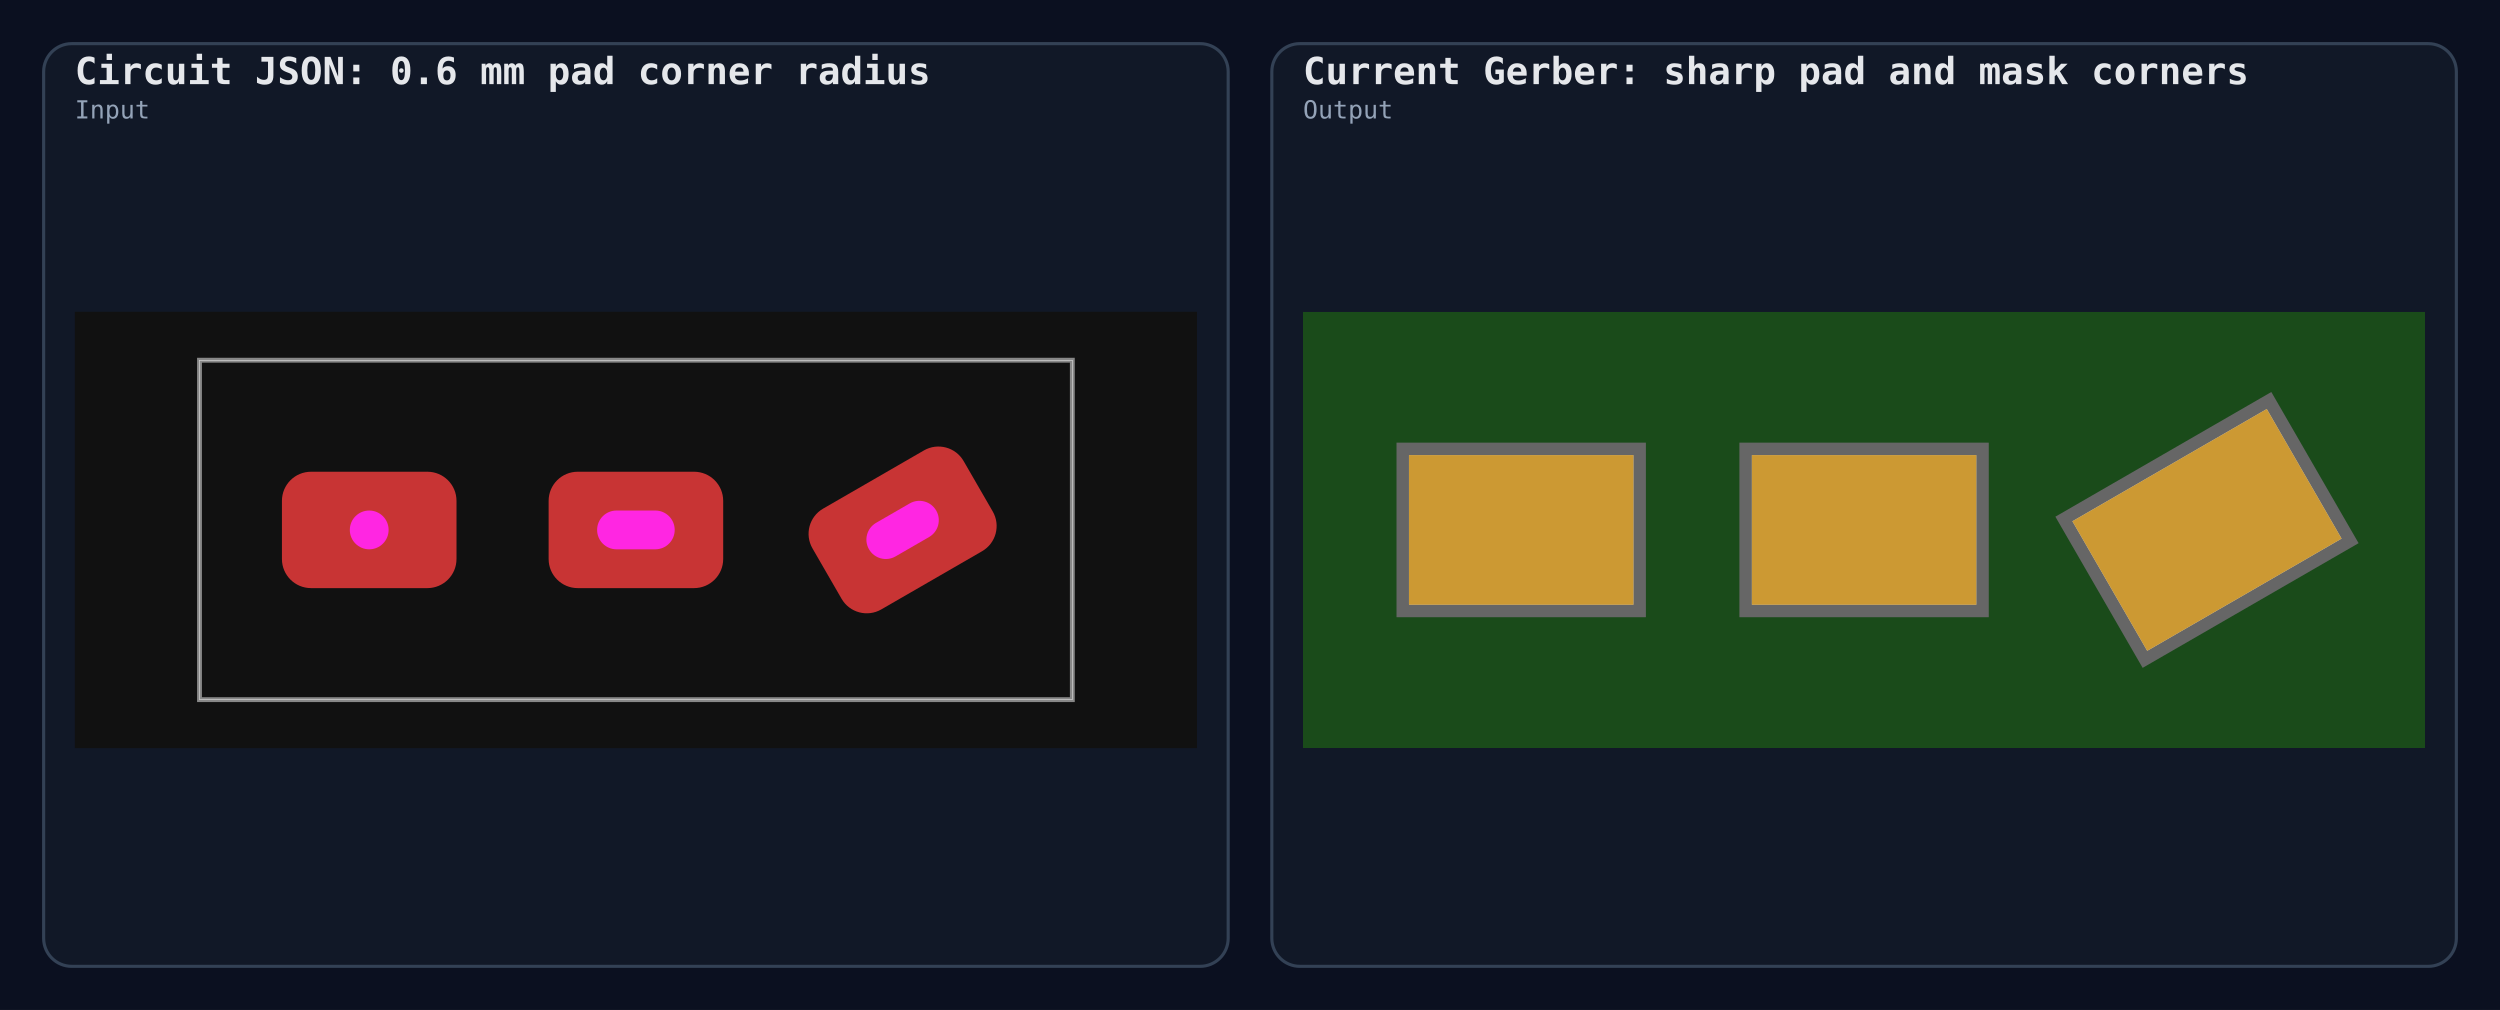
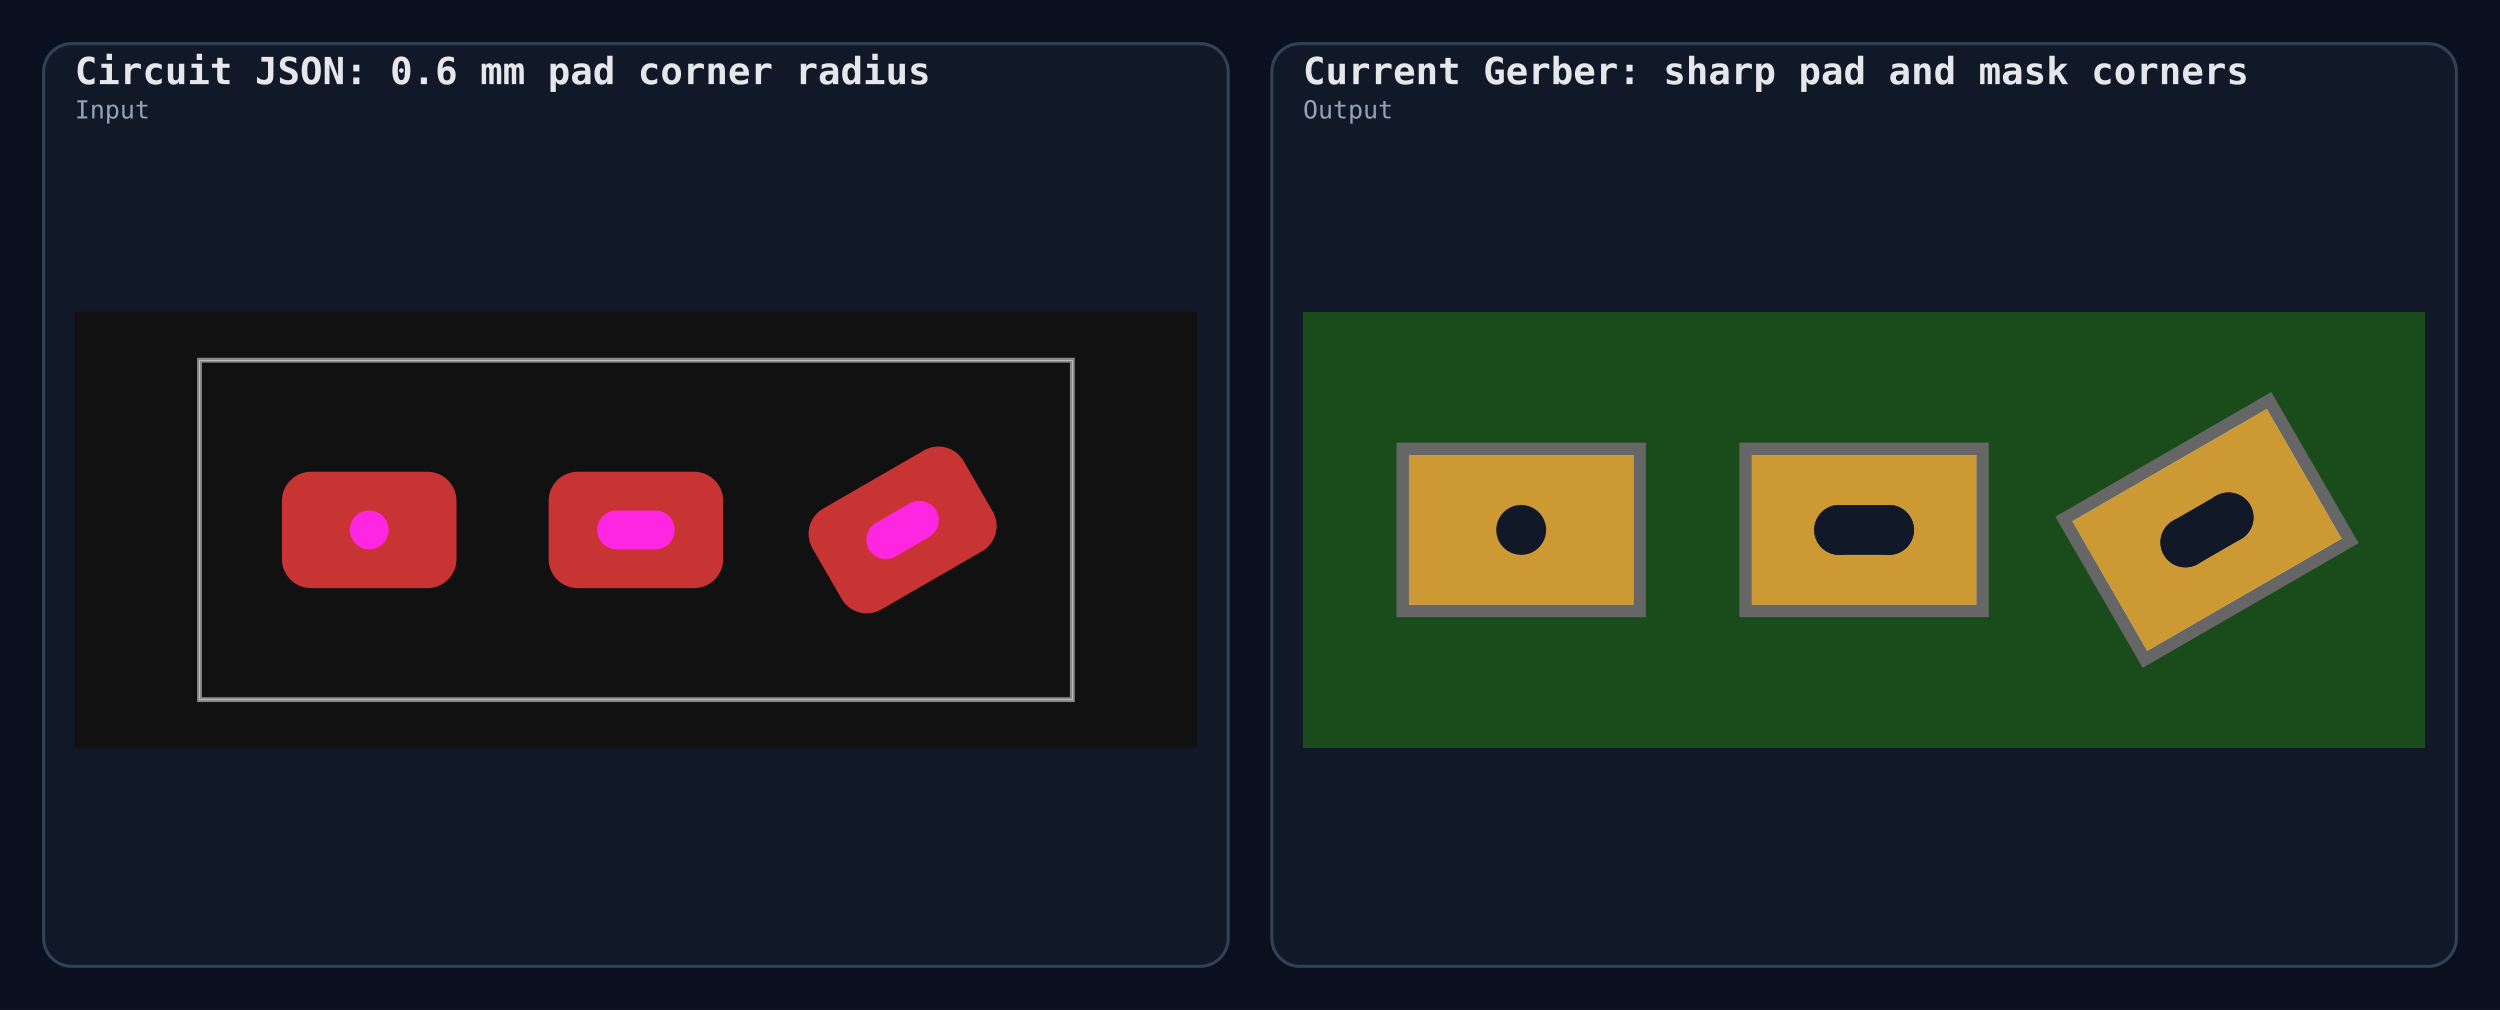
<svg xmlns="http://www.w3.org/2000/svg" xmlns:xlink="http://www.w3.org/1999/xlink" version="1.1" viewBox="0 0 1604 648" width="1604" height="648">
  <defs>
    <style>.snapshot-label { font: 600 24px ui-monospace, SFMono-Regular, Menlo, monospace; fill: #e5e7eb; }.snapshot-subtitle { font: 500 16px ui-monospace, SFMono-Regular, Menlo, monospace; fill: #94a3b8; }</style>
  </defs>
  <rect x="0" y="0" width="1604" height="648" fill="#0b1020" />
  <rect x="28" y="28" width="760" height="592" rx="18" fill="#111827" stroke="#334155" stroke-width="2" />
  <rect x="816" y="28" width="760" height="592" rx="18" fill="#111827" stroke="#334155" stroke-width="2" />
  <text x="48" y="54" class="snapshot-label">Circuit JSON: 0.6 mm pad corner radius</text>
  <text x="836" y="54" class="snapshot-label">Current Gerber: sharp pad and mask corners</text>
  <text x="48" y="76" class="snapshot-subtitle">Input</text>
  <text x="836" y="76" class="snapshot-subtitle">Output</text>
  <svg x="48" y="80" width="720" height="520" preserveAspectRatio="xMidYMid meet" viewBox="0 0 800 311.111">
    <style />
    <rect class="boundary" x="0" y="0" fill="#111111" width="800" height="311.111" data-type="pcb_background" data-pcb-layer="global" />
    <rect class="pcb-boundary" fill="none" stroke="#fff" stroke-width="0.3" x="88.889" y="34.568" width="622.222" height="241.975" data-type="pcb_boundary" data-pcb-layer="global" />
    <path class="pcb-board" d="M 88.889 276.543 L 711.111 276.543 L 711.111 34.568 L 88.889 34.568 Z" fill="none" stroke="rgba(255, 255, 255, 0.5)" stroke-width="3.457" data-type="pcb_board" data-pcb-layer="board" />
    <g data-type="pcb_plated_hole" data-pcb-layer="through">
      <rect class="pcb-hole-outer-pad" fill="rgb(200, 52, 52)" x="147.654" y="114.074" width="124.444" height="82.963" rx="20.741" ry="20.741" data-type="pcb_plated_hole" data-pcb-layer="top" />
      <circle class="pcb-hole-inner" fill="#FF26E2" cx="209.877" cy="155.556" r="13.827" data-type="pcb_plated_hole_drill" data-pcb-layer="drill" />
    </g>
    <g data-type="pcb_plated_hole" data-pcb-layer="through">
      <rect class="pcb-hole-outer-pad" fill="rgb(200, 52, 52)" x="337.778" y="114.074" width="124.444" height="82.963" rx="20.741" ry="20.741" data-type="pcb_plated_hole" data-pcb-layer="top" />
      <rect class="pcb-hole-inner" fill="#FF26E2" x="372.346" y="141.728" width="55.309" height="27.654" rx="13.827" ry="13.827" data-type="pcb_plated_hole_drill" data-pcb-layer="drill" />
    </g>
    <g data-type="pcb_plated_hole" data-pcb-layer="through">
      <rect class="pcb-hole-outer-pad" fill="rgb(200, 52, 52)" x="-62.222" y="-41.481" width="124.444" height="82.963" transform="translate(590.1235 155.5556) rotate(-30)" rx="20.741" ry="20.741" data-type="pcb_plated_hole" data-pcb-layer="top" />
      <rect class="pcb-hole-inner" fill="#FF26E2" x="-27.654" y="-13.827" width="55.309" height="27.654" rx="13.827" ry="13.827" transform="translate(590.1235 155.5556) rotate(-30)" data-type="pcb_plated_hole_drill" data-pcb-layer="drill" />
    </g>
  </svg>
-   <svg x="836" y="80" width="720" height="520" preserveAspectRatio="xMidYMid meet" viewBox="-9000 -3500 18000 7000" version="1.1" stroke-linecap="round" stroke-linejoin="round" stroke-width="0" fill-rule="evenodd" clip-rule="evenodd" id="wgwntpnK8hPS_top">
+   <svg x="836" y="80" width="720" height="520" preserveAspectRatio="xMidYMid meet" viewBox="-9000 -3500 18000 7000" version="1.1" stroke-linecap="round" stroke-linejoin="round" stroke-width="0" fill-rule="evenodd" clip-rule="evenodd" id="Cm4MO80aSYtI_top">
    <defs>
-       <style>.wgwntpnK8hPS_fr4 {color: #666666;}
- .wgwntpnK8hPS_cu {color: #cccccc;}
- .wgwntpnK8hPS_cf {color: #cc9933;}
- .wgwntpnK8hPS_sm {color: #004200; opacity: 0.749;}
- .wgwntpnK8hPS_ss {color: #ffffff;}
- .wgwntpnK8hPS_sp {color: #999999;}
- .wgwntpnK8hPS_out {color: #000000;}</style>
-       <rect x="-2000" y="-1400" width="4000" height="2800" id="ZpbA-rETpAtS_pad-10" />
-       <rect x="-1800" y="-1200" width="3600" height="2400" id="pF5fFWvh3kgA_pad-10" />
-       <g id="wgwntpnK8hPS_top_soldermask">
-         <use xlink:href="#ZpbA-rETpAtS_pad-10" x="-5500" y="0" />
-         <use xlink:href="#ZpbA-rETpAtS_pad-10" x="0" y="0" />
+       <style>.Cm4MO80aSYtI_fr4 {color: #666666;}
+ .Cm4MO80aSYtI_cu {color: #cccccc;}
+ .Cm4MO80aSYtI_cf {color: #cc9933;}
+ .Cm4MO80aSYtI_sm {color: #004200; opacity: 0.749;}
+ .Cm4MO80aSYtI_ss {color: #ffffff;}
+ .Cm4MO80aSYtI_sp {color: #999999;}
+ .Cm4MO80aSYtI_out {color: #000000;}</style>
+       <rect x="-2000" y="-1400" width="4000" height="2800" id="nqqyzYBIOpUR_pad-10" />
+       <rect x="-1800" y="-1200" width="3600" height="2400" id="BZZ0fAPVAJXn_pad-10" />
+       <circle cx="0" cy="0" r="400" id="E6htL3JaYw7c_pad-10" />
+       <g id="Cm4MO80aSYtI_top_soldermask">
+         <use xlink:href="#nqqyzYBIOpUR_pad-10" x="-5500" y="0" />
+         <use xlink:href="#nqqyzYBIOpUR_pad-10" x="0" y="0" />
        <path d="M 3067.949 212.436 6532.051 2212.436 7932.051 -212.436 4467.949 -2212.436 3067.949 212.436" />
      </g>
-       <g id="wgwntpnK8hPS_top_copper">
-         <use xlink:href="#pF5fFWvh3kgA_pad-10" x="-5500" y="0" />
-         <use xlink:href="#pF5fFWvh3kgA_pad-10" x="0" y="0" />
+       <g id="Cm4MO80aSYtI_top_copper">
+         <use xlink:href="#BZZ0fAPVAJXn_pad-10" x="-5500" y="0" />
+         <use xlink:href="#BZZ0fAPVAJXn_pad-10" x="0" y="0" />
        <path d="M 3341.154 139.23 6458.846 1939.23 7658.846 -139.23 4541.154 -1939.23 3341.154 139.23" />
      </g>
-       <clipPath id="wgwntpnK8hPS_top_outline">
+       <g id="Cm4MO80aSYtI_top_drill1">
+         <use xlink:href="#E6htL3JaYw7c_pad-10" x="-5500" y="0" />
+         <use xlink:href="#E6htL3JaYw7c_pad-10" x="-400" y="0" />
+         <use xlink:href="#E6htL3JaYw7c_pad-10" x="400" y="0" />
+         <use xlink:href="#E6htL3JaYw7c_pad-10" x="5153.6" y="-200" />
+         <use xlink:href="#E6htL3JaYw7c_pad-10" x="5846" y="200" />
+         <use xlink:href="#Cm4MO80aSYtI_top_slot-0" />
+         <use xlink:href="#Cm4MO80aSYtI_top_slot-1" />
+       </g>
+       <clipPath id="Cm4MO80aSYtI_top_outline">
        <path d="M -9000 -3500 9000 -3500 9000 3500 -9000 3500 -9000 -3500" fill="none" stroke-width="50" />
      </clipPath>
-       <mask id="wgwntpnK8hPS_top_mech-mask">
+       <mask id="Cm4MO80aSYtI_top_mech-mask">
        <g fill="#000" stroke="#000">
          <rect x="-9000" y="-3500" width="18000" height="7000" fill="#fff" />
+           <use xlink:href="#Cm4MO80aSYtI_top_drill1" />
        </g>
      </mask>
-       <mask id="wgwntpnK8hPS_top_cf-mask">
+       <mask id="Cm4MO80aSYtI_top_cf-mask">
        <g fill="#fff" stroke="#fff">
-           <use xlink:href="#wgwntpnK8hPS_top_soldermask" />
+           <use xlink:href="#Cm4MO80aSYtI_top_soldermask" />
        </g>
      </mask>
-       <mask id="wgwntpnK8hPS_top_sm-mask">
+       <mask id="Cm4MO80aSYtI_top_sm-mask">
        <g fill="#000" stroke="#000">
          <rect x="-9000" y="-3500" width="18000" height="7000" fill="#fff" />
-           <use xlink:href="#wgwntpnK8hPS_top_soldermask" />
+           <use xlink:href="#Cm4MO80aSYtI_top_soldermask" />
        </g>
      </mask>
+       <path id="Cm4MO80aSYtI_top_slot-0" d="M -400.000 400.000 L 400.000 400.000 A 400.000 400.000 0 0 0 400.000 -400.000 L -400.000 -400.000 A 400.000 400.000 0 0 0 -400.000 400.000 Z" fill="#000" />
+       <path id="Cm4MO80aSYtI_top_slot-1" d="M 4953.509 146.358 L 5645.909 546.358 A 400.000 400.000 0 0 0 6046.091 -146.358 L 5353.691 -546.358 A 400.000 400.000 0 0 0 4953.509 146.358 Z" fill="#000" />
    </defs>
    <g transform="translate(0,0) scale(1,-1)">
-       <g mask="url(#wgwntpnK8hPS_top_mech-mask)" clip-path="url(#wgwntpnK8hPS_top_outline)">
-         <rect x="-9000" y="-3500" width="18000" height="7000" fill="currentColor" class="wgwntpnK8hPS_fr4" />
-         <use xlink:href="#wgwntpnK8hPS_top_copper" fill="currentColor" stroke="currentColor" class="wgwntpnK8hPS_cu" />
-         <use xlink:href="#wgwntpnK8hPS_top_copper" fill="currentColor" stroke="currentColor" class="wgwntpnK8hPS_cf" mask="url(#wgwntpnK8hPS_top_cf-mask)" />
-         <g mask="url(#wgwntpnK8hPS_top_sm-mask)">
-           <rect x="-9000" y="-3500" width="18000" height="7000" fill="currentColor" class="wgwntpnK8hPS_sm" />
+       <g mask="url(#Cm4MO80aSYtI_top_mech-mask)" clip-path="url(#Cm4MO80aSYtI_top_outline)">
+         <rect x="-9000" y="-3500" width="18000" height="7000" fill="currentColor" class="Cm4MO80aSYtI_fr4" />
+         <use xlink:href="#Cm4MO80aSYtI_top_copper" fill="currentColor" stroke="currentColor" class="Cm4MO80aSYtI_cu" />
+         <use xlink:href="#Cm4MO80aSYtI_top_copper" fill="currentColor" stroke="currentColor" class="Cm4MO80aSYtI_cf" mask="url(#Cm4MO80aSYtI_top_cf-mask)" />
+         <g mask="url(#Cm4MO80aSYtI_top_sm-mask)">
+           <rect x="-9000" y="-3500" width="18000" height="7000" fill="currentColor" class="Cm4MO80aSYtI_sm" />
        </g>
      </g>
    </g>
  </svg>
</svg>
